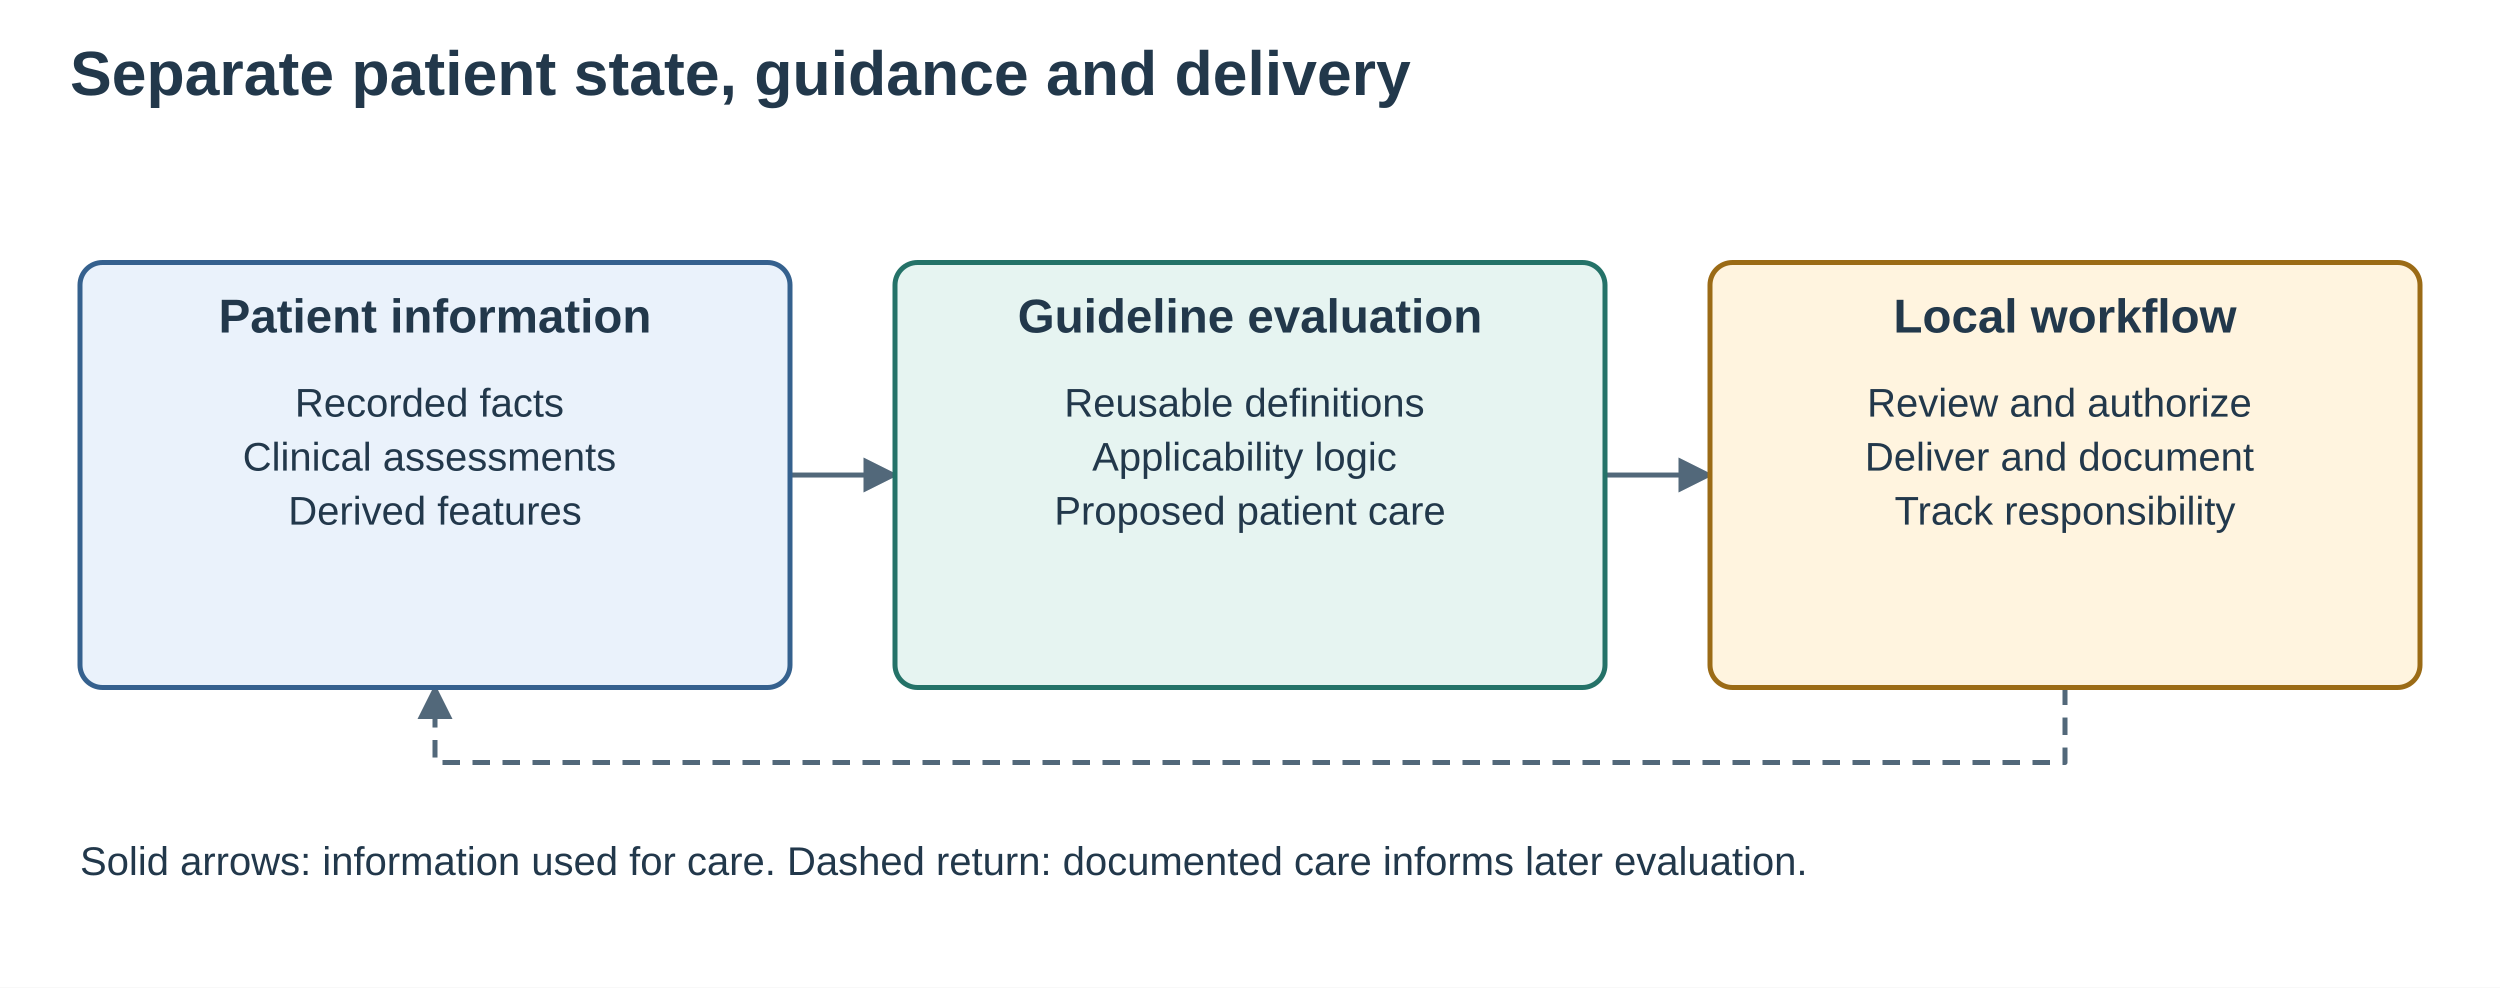
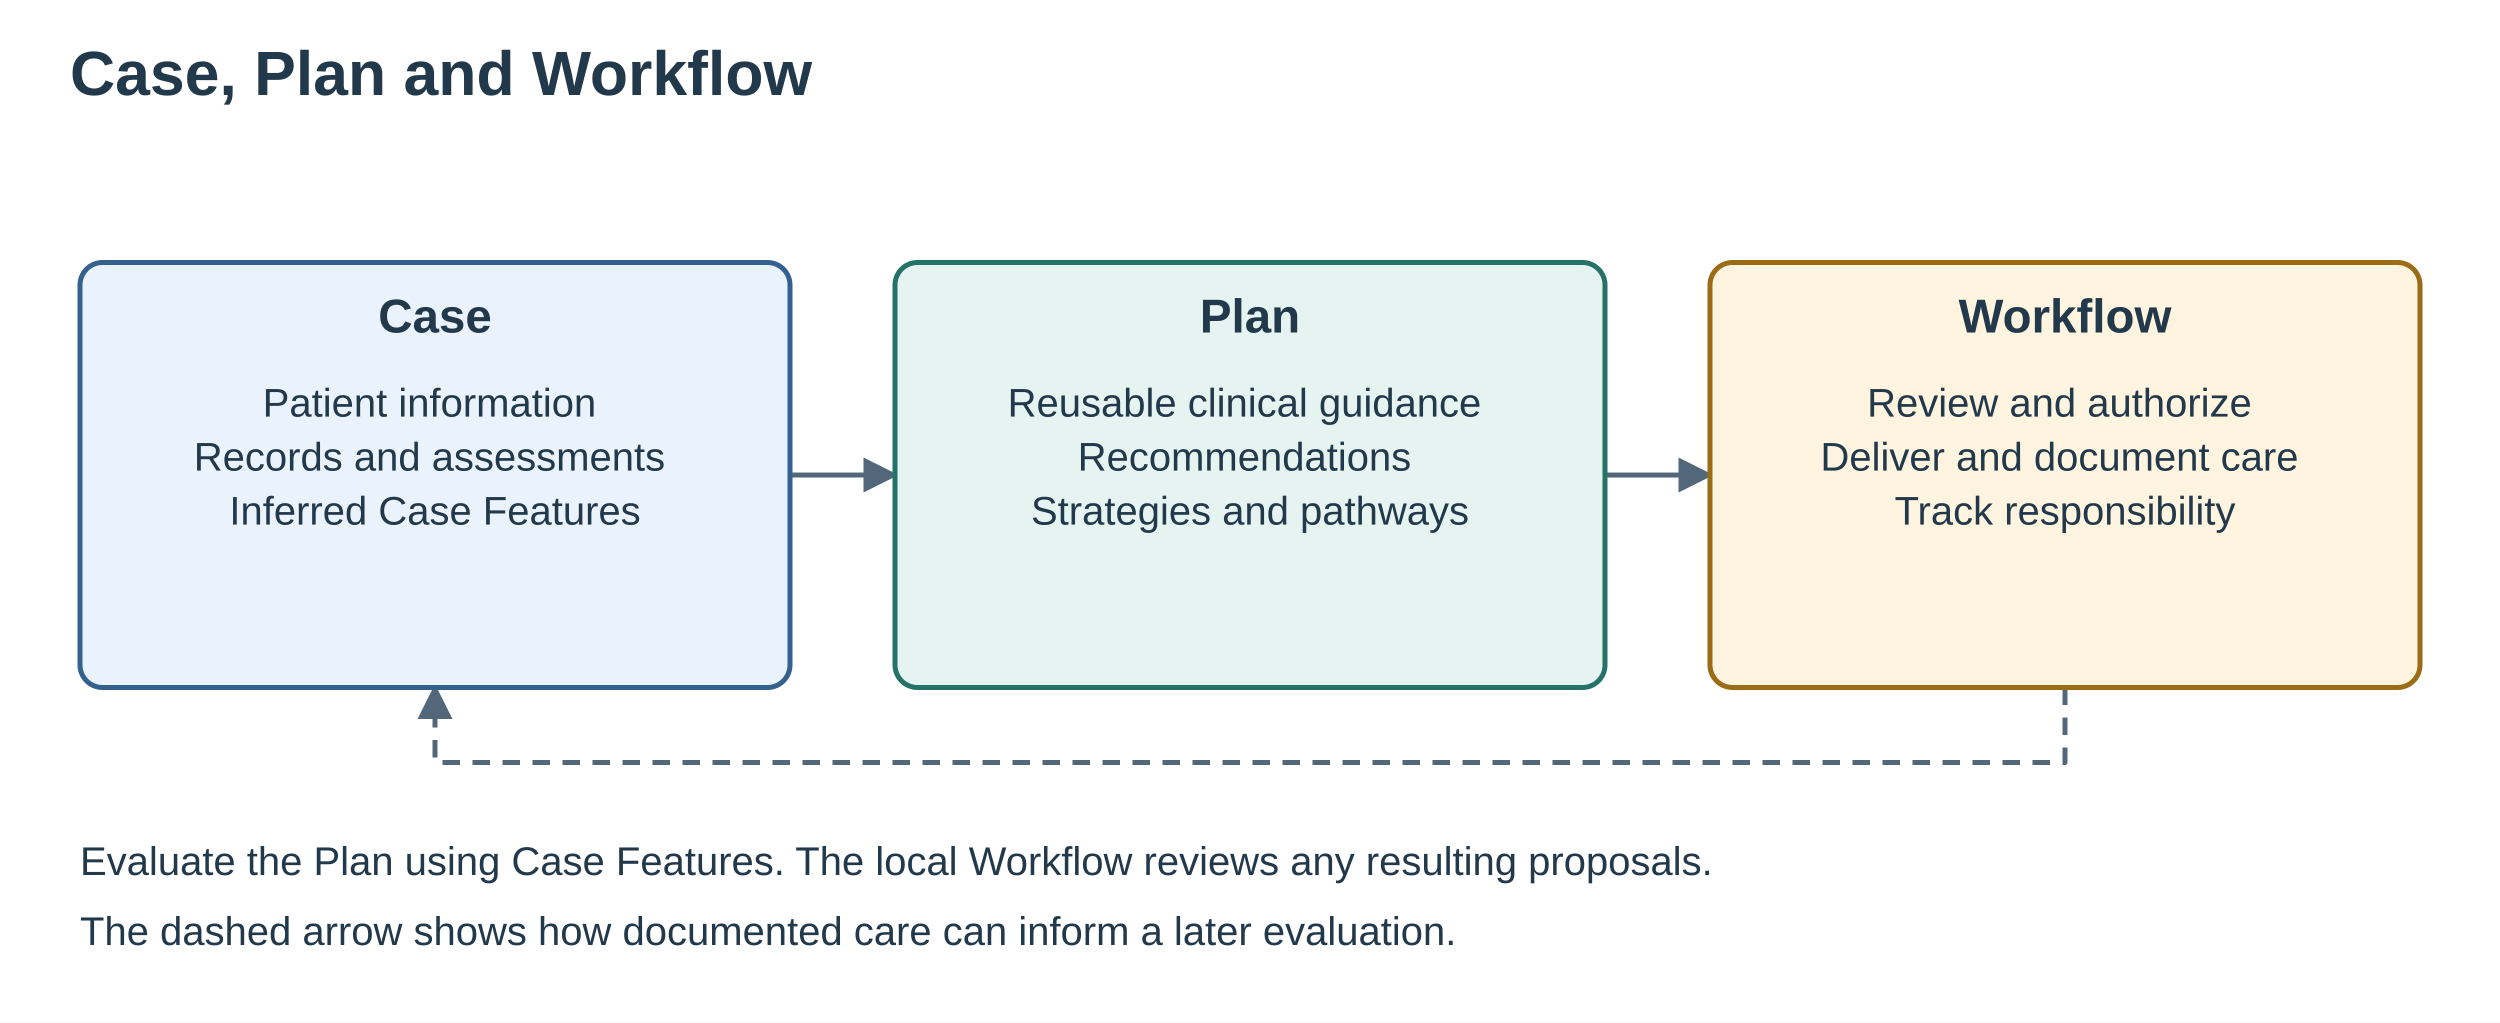
- <svg xmlns="http://www.w3.org/2000/svg" width="1000" height="395" viewBox="0 0 1000 395" role="img" aria-labelledby="title description">
+ <svg xmlns="http://www.w3.org/2000/svg" width="1000" height="409" viewBox="0 0 1000 409" role="img" aria-labelledby="title description">
  <defs>
    <marker id="arrow" viewBox="0 0 10 10" refX="9" refY="5" markerWidth="7" markerHeight="7" orient="auto-start-reverse">
      <path d="M 0 0 L 10 5 L 0 10 z" fill="#52687a" />
    </marker>
  </defs>
  <rect width="100%" height="100%" fill="#fff" />
  <g font-family="Arial, Helvetica, sans-serif">
    <text x="28" y="38" font-size="25" font-weight="700" text-anchor="start" fill="#22384b">
-       <tspan x="28" dy="0">Separate patient state, guidance and delivery</tspan>
+       <tspan x="28" dy="0">Case, Plan and Workflow</tspan>
    </text>
    <polyline points="316,190.0 358,190.0" fill="none" stroke="#52687a" stroke-width="2" stroke-linejoin="round" marker-end="url(#arrow)" />
    <polyline points="642,190.0 684,190.0" fill="none" stroke="#52687a" stroke-width="2" stroke-linejoin="round" marker-end="url(#arrow)" />
    <polyline points="826.0,275 826,305 174,305 174.0,275" fill="none" stroke="#52687a" stroke-width="2" stroke-linejoin="round" stroke-dasharray="7 5" marker-end="url(#arrow)" />
    <rect x="32" y="105" width="284" height="170" rx="9" fill="#eaf2fb" stroke="#35618e" stroke-width="2" />
    <text x="174.0" y="133" font-size="19" font-weight="700" text-anchor="middle" fill="#22384b">
-       <tspan x="174.0" dy="0">Patient information</tspan>
+       <tspan x="174.0" dy="0">Case</tspan>
    </text>
    <text x="174.0" y="166.65" font-size="16" font-weight="400" text-anchor="middle" fill="#22384b">
-       <tspan x="174.0" dy="0">Recorded facts</tspan>
-       <tspan x="174.0" dy="21.6">Clinical assessments</tspan>
-       <tspan x="174.0" dy="21.6">Derived features</tspan>
+       <tspan x="174.0" dy="0">Patient information</tspan>
+       <tspan x="174.0" dy="21.6">Records and assessments</tspan>
+       <tspan x="174.0" dy="21.6">Inferred Case Features</tspan>
    </text>
    <rect x="358" y="105" width="284" height="170" rx="9" fill="#e6f4f1" stroke="#247268" stroke-width="2" />
    <text x="500.0" y="133" font-size="19" font-weight="700" text-anchor="middle" fill="#22384b">
-       <tspan x="500.0" dy="0">Guideline evaluation</tspan>
+       <tspan x="500.0" dy="0">Plan</tspan>
    </text>
    <text x="500.0" y="166.65" font-size="16" font-weight="400" text-anchor="middle" fill="#22384b">
-       <tspan x="500.0" dy="0">Reusable definitions</tspan>
-       <tspan x="500.0" dy="21.6">Applicability logic</tspan>
-       <tspan x="500.0" dy="21.6">Proposed patient care</tspan>
+       <tspan x="500.0" dy="0">Reusable clinical guidance</tspan>
+       <tspan x="500.0" dy="21.6">Recommendations</tspan>
+       <tspan x="500.0" dy="21.6">Strategies and pathways</tspan>
    </text>
    <rect x="684" y="105" width="284" height="170" rx="9" fill="#fff4df" stroke="#9b6b16" stroke-width="2" />
    <text x="826.0" y="133" font-size="19" font-weight="700" text-anchor="middle" fill="#22384b">
-       <tspan x="826.0" dy="0">Local workflow</tspan>
+       <tspan x="826.0" dy="0">Workflow</tspan>
    </text>
    <text x="826.0" y="166.65" font-size="16" font-weight="400" text-anchor="middle" fill="#22384b">
      <tspan x="826.0" dy="0">Review and authorize</tspan>
-       <tspan x="826.0" dy="21.6">Deliver and document</tspan>
+       <tspan x="826.0" dy="21.6">Deliver and document care</tspan>
      <tspan x="826.0" dy="21.6">Track responsibility</tspan>
    </text>
    <text x="32" y="350" font-size="16" font-weight="400" text-anchor="start" fill="#22384b">
-       <tspan x="32" dy="0">Solid arrows: information used for care. Dashed return: documented care informs later evaluation.</tspan>
+       <tspan x="32" dy="0">Evaluate the Plan using Case Features. The local Workflow reviews any resulting proposals.</tspan>
+     </text>
+     <text x="32" y="378" font-size="16" font-weight="400" text-anchor="start" fill="#22384b">
+       <tspan x="32" dy="0">The dashed arrow shows how documented care can inform a later evaluation.</tspan>
    </text>
  </g>
</svg>
